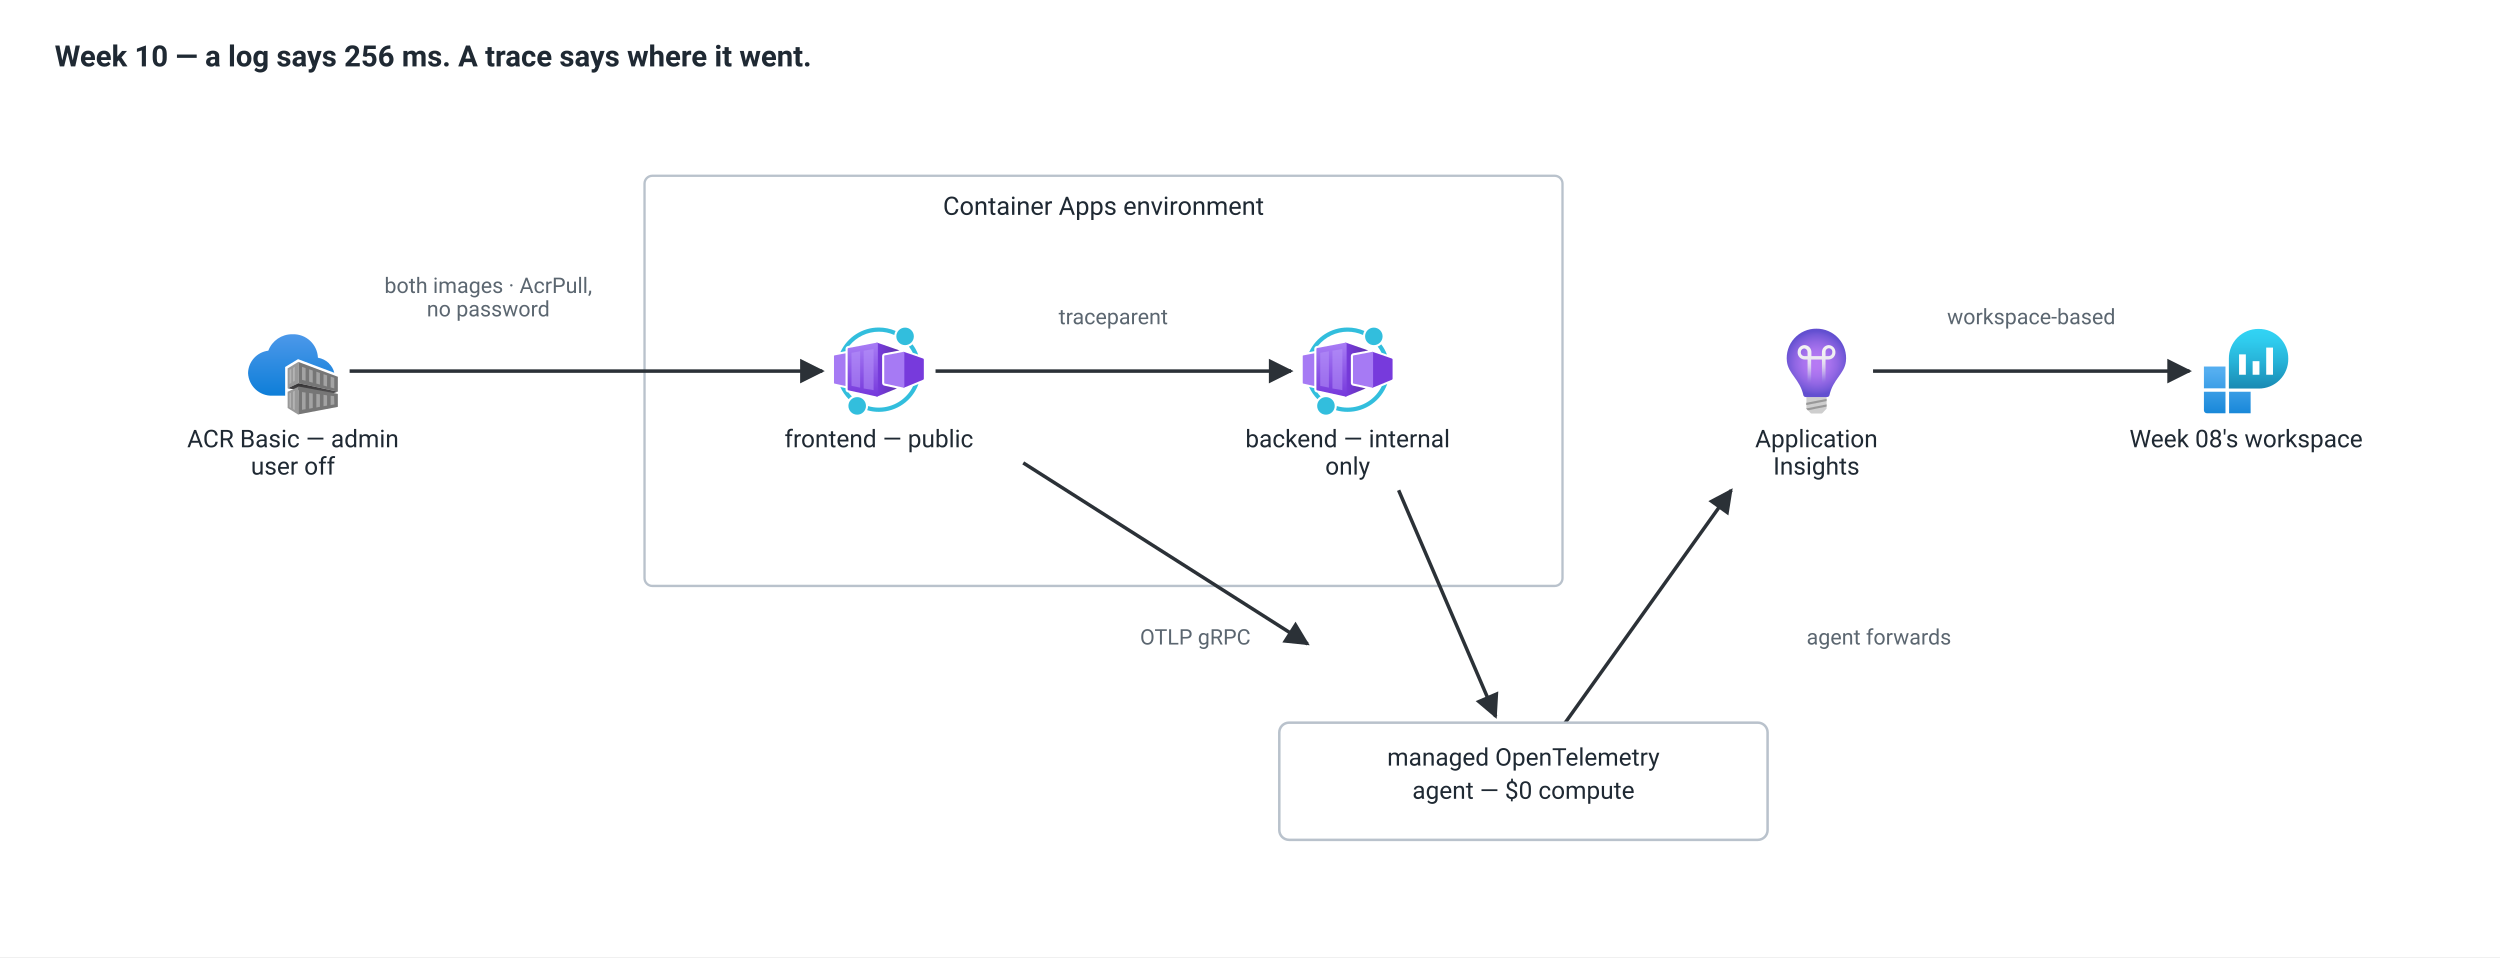
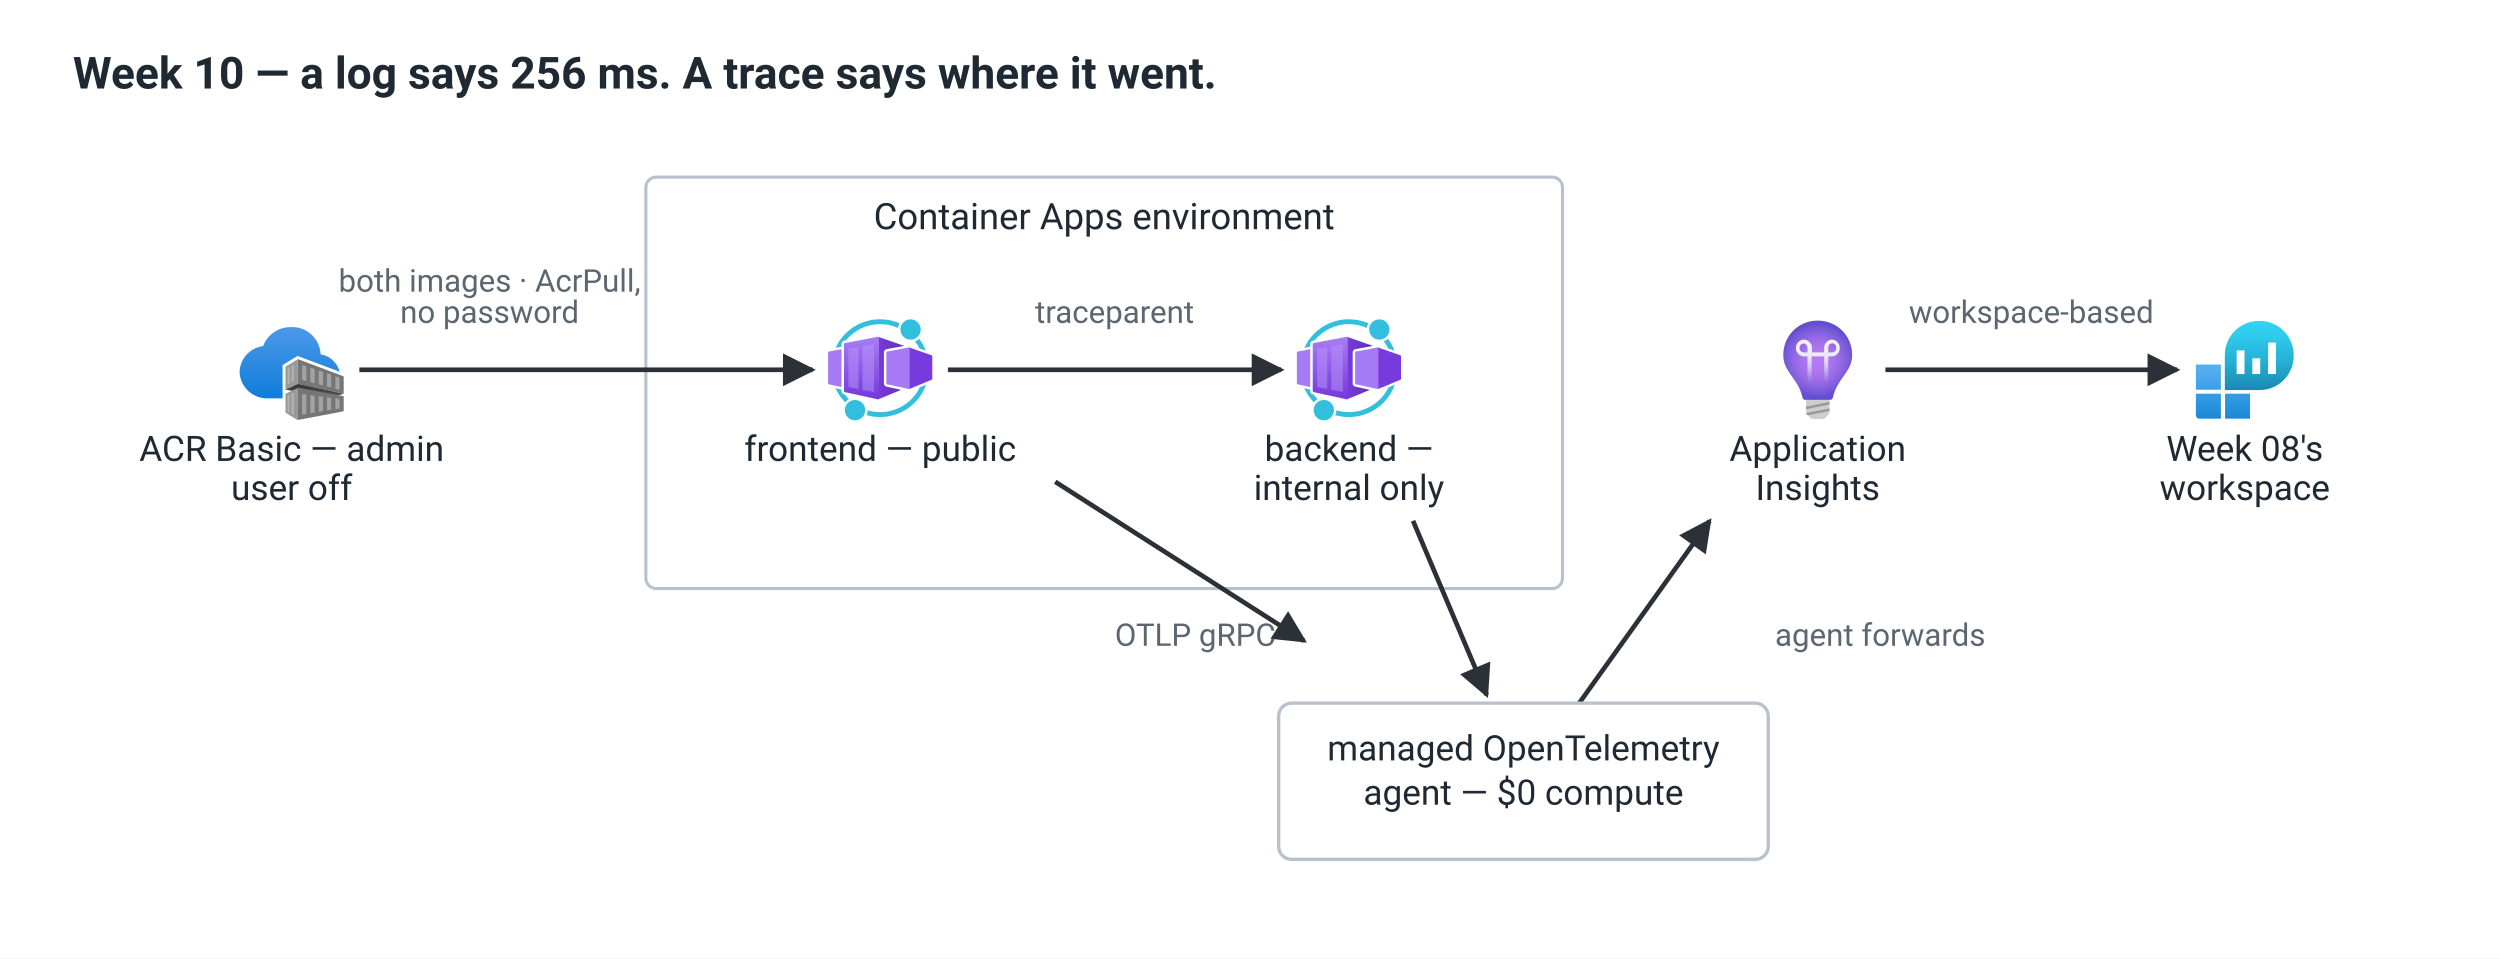
- <svg xmlns="http://www.w3.org/2000/svg" viewBox="0 0 1280 490" width="1280" height="490" role="img" aria-label="Architecture diagram. Both container images are pulled from a Basic container registry using a user-assigned managed identity holding AcrPull, with the registry admin user disabled, so no password exists in the pull path. Inside the Container Apps environment a public frontend calls an internal-only backend, passing a traceparent header so the two spans belong to one trace. Both apps export spans over OTLP gRPC to the managed OpenTelemetry agent that Azure runs inside the environment at no compute cost. The agent forwards traces and logs to Application Insights, which is workspace-based and stores them in week 08's Log Analytics workspace. Measured: frontend p50 256.4 ms, backend p50 250.8 ms.">
+ <svg xmlns="http://www.w3.org/2000/svg" viewBox="0 0 960 368" width="960" height="368" role="img" aria-label="Architecture diagram. Both container images are pulled from a Basic container registry using a user-assigned managed identity holding AcrPull, with the registry admin user disabled, so no password exists in the pull path. Inside the Container Apps environment a public frontend calls an internal-only backend, passing a traceparent header so the two spans belong to one trace. Both apps export spans over OTLP gRPC to the managed OpenTelemetry agent that Azure runs inside the environment at no compute cost. The agent forwards traces and logs to Application Insights, which is workspace-based and stores them in week 08's Log Analytics workspace. Measured: frontend p50 256.4 ms, backend p50 250.8 ms.">
  <defs>
    <marker id="arw" viewBox="0 0 10 10" refX="9" refY="5" markerWidth="7" markerHeight="7" orient="auto-start-reverse">
      <path d="M0,0 L10,5 L0,10 z" fill="#2b3137" />
    </marker>
  </defs>
-   <rect x="0" y="0" width="1280" height="490" fill="#ffffff" />
-   <text x="28" y="34" font-family="-apple-system, BlinkMacSystemFont, Segoe UI, Roboto, Helvetica, Arial, sans-serif" font-size="15" font-weight="700" fill="#1f2933">Week 10 — a log says 256 ms. A trace says where it went.</text>
-   <rect x="330" y="90" width="470" height="210" rx="4" fill="#ffffff" stroke="#b9c2cc" stroke-width="1.2" />
-   <text x="565.0" y="110" font-family="-apple-system, BlinkMacSystemFont, Segoe UI, Roboto, Helvetica, Arial, sans-serif" font-size="13" fill="#1f2933" text-anchor="middle">Container Apps environment</text>
-   <path d="M179.0,190.0 L421.0,190.0" fill="none" stroke="#2b3137" stroke-width="1.8" marker-end="url(#arw)" />
-   <text x="250" y="150" font-family="-apple-system, BlinkMacSystemFont, Segoe UI, Roboto, Helvetica, Arial, sans-serif" font-size="11" fill="#5b6670" text-anchor="middle">both images · AcrPull,</text>
-   <text x="250" y="162" font-family="-apple-system, BlinkMacSystemFont, Segoe UI, Roboto, Helvetica, Arial, sans-serif" font-size="11" fill="#5b6670" text-anchor="middle">no password</text>
-   <path d="M479.0,190.0 L661.0,190.0" fill="none" stroke="#2b3137" stroke-width="1.8" marker-end="url(#arw)" />
-   <text x="570" y="166" font-family="-apple-system, BlinkMacSystemFont, Segoe UI, Roboto, Helvetica, Arial, sans-serif" font-size="11" fill="#5b6670" text-anchor="middle">traceparent</text>
-   <path d="M523.9,237.0 L669.5,329.7" fill="none" stroke="#2b3137" stroke-width="1.8" marker-end="url(#arw)" />
-   <text x="612" y="330" font-family="-apple-system, BlinkMacSystemFont, Segoe UI, Roboto, Helvetica, Arial, sans-serif" font-size="11" fill="#5b6670" text-anchor="middle">OTLP gRPC</text>
-   <path d="M716.1,251.0 L765.8,366.9" fill="none" stroke="#2b3137" stroke-width="1.8" marker-end="url(#arw)" />
-   <path d="M800.9,370.7 L886.4,251.0" fill="none" stroke="#2b3137" stroke-width="1.8" marker-end="url(#arw)" />
-   <text x="962" y="330" font-family="-apple-system, BlinkMacSystemFont, Segoe UI, Roboto, Helvetica, Arial, sans-serif" font-size="11" fill="#5b6670" text-anchor="middle">agent forwards</text>
-   <path d="M959.0,190.0 L1121.0,190.0" fill="none" stroke="#2b3137" stroke-width="1.8" marker-end="url(#arw)" />
-   <text x="1040" y="166" font-family="-apple-system, BlinkMacSystemFont, Segoe UI, Roboto, Helvetica, Arial, sans-serif" font-size="11" fill="#5b6670" text-anchor="middle">workspace-based</text>
-   <g transform="translate(127.0,167.0) scale(2.555556)">
+   <rect x="0" y="0" width="960" height="368" fill="#ffffff" />
+   <text x="28" y="34" font-family="-apple-system, BlinkMacSystemFont, Segoe UI, Roboto, Helvetica, Arial, sans-serif" font-size="17" font-weight="700" fill="#1f2933">Week 10 — a log says 256 ms. A trace says where it went.</text>
+   <rect x="248" y="68" width="352" height="158" rx="4" fill="#ffffff" stroke="#b9c2cc" stroke-width="1.2" />
+   <text x="424.0" y="88" font-family="-apple-system, BlinkMacSystemFont, Segoe UI, Roboto, Helvetica, Arial, sans-serif" font-size="14" fill="#1f2933" text-anchor="middle">Container Apps environment</text>
+   <path d="M138.0,142.0 L312.0,142.0" fill="none" stroke="#2b3137" stroke-width="1.8" marker-end="url(#arw)" />
+   <text x="188" y="112" font-family="-apple-system, BlinkMacSystemFont, Segoe UI, Roboto, Helvetica, Arial, sans-serif" font-size="12" fill="#5b6670" text-anchor="middle">both images · AcrPull,</text>
+   <text x="188" y="124" font-family="-apple-system, BlinkMacSystemFont, Segoe UI, Roboto, Helvetica, Arial, sans-serif" font-size="12" fill="#5b6670" text-anchor="middle">no password</text>
+   <path d="M364.0,142.0 L492.0,142.0" fill="none" stroke="#2b3137" stroke-width="1.8" marker-end="url(#arw)" />
+   <text x="428" y="124" font-family="-apple-system, BlinkMacSystemFont, Segoe UI, Roboto, Helvetica, Arial, sans-serif" font-size="12" fill="#5b6670" text-anchor="middle">traceparent</text>
+   <path d="M405.2,185.0 L500.8,246.1" fill="none" stroke="#2b3137" stroke-width="1.8" marker-end="url(#arw)" />
+   <text x="459" y="248" font-family="-apple-system, BlinkMacSystemFont, Segoe UI, Roboto, Helvetica, Arial, sans-serif" font-size="12" fill="#5b6670" text-anchor="middle">OTLP gRPC</text>
+   <path d="M542.6,200.0 L570.9,266.9" fill="none" stroke="#2b3137" stroke-width="1.8" marker-end="url(#arw)" />
+   <path d="M605.9,270.7 L656.5,200.0" fill="none" stroke="#2b3137" stroke-width="1.8" marker-end="url(#arw)" />
+   <text x="722" y="248" font-family="-apple-system, BlinkMacSystemFont, Segoe UI, Roboto, Helvetica, Arial, sans-serif" font-size="12" fill="#5b6670" text-anchor="middle">agent forwards</text>
+   <path d="M724.0,142.0 L836.0,142.0" fill="none" stroke="#2b3137" stroke-width="1.8" marker-end="url(#arw)" />
+   <text x="780" y="124" font-family="-apple-system, BlinkMacSystemFont, Segoe UI, Roboto, Helvetica, Arial, sans-serif" font-size="12" fill="#5b6670" text-anchor="middle">workspace-based</text>
+   <g transform="translate(92.0,122.0) scale(2.222222)">
    <defs>
      <linearGradient id="n0i1" x1="8.637" y1="-1.991" x2="8.637" y2="16.739" gradientUnits="userSpaceOnUse">
        <stop offset="0" stop-color="#5ea0ef" />
        <stop offset="1" stop-color="#0078d4" />
      </linearGradient>
      <linearGradient id="n0i4" x1="12.96" y1="8.561" x2="12.96" y2="6.141" gradientTransform="matrix(1, 0, 0, -1, 0, 20)" gradientUnits="userSpaceOnUse">
        <stop offset="0" stop-color="#333132" />
        <stop offset="1" stop-color="#5b5a5c" />
      </linearGradient>
    </defs>
    <path d="M7.43,8.178l2.589-1.573,7.255,2.731A3.664,3.664,0,0,0,16.23,7.49l-.01-.05A4.194,4.194,0,0,0,14,6.32a4.91,4.91,0,0,0-5.1-4.7A5.071,5.071,0,0,0,4.06,4.91,4.621,4.621,0,0,0,0,9.39a4.73,4.73,0,0,0,4.89,4.54H7.43Z" fill="url(#n0i1)" />
    <polygon points="10.07 7.159 10.08 11.439 17.99 13.119 17.99 10.139 10.07 7.159" fill="#767676" />
    <polyline points="10.07 7.159 7.93 8.459 7.93 12.439 10.08 11.439" fill="#999" />
    <polygon points="13.68 11.499 14.4 11.699 14.4 9.369 13.68 9.119 13.68 11.499" fill="#a3a3a3" />
    <polygon points="12.96 8.889 12.24 8.629 12.24 11.119 12.96 11.319 12.96 8.889" fill="#a3a3a3" />
    <polygon points="15.12 11.889 15.82 12.079 15.84 9.859 15.12 9.619 15.12 11.889" fill="#a3a3a3" />
    <polygon points="10.81 10.749 11.53 10.929 11.53 8.399 10.81 8.159 10.81 10.749" fill="#a3a3a3" />
    <polygon points="17.27 10.349 16.55 10.099 16.55 12.269 17.27 12.469 17.27 10.349" fill="#a3a3a3" />
    <path id="n0i3" d="M8.66,11.369l-.36.21V8.749l.36-.19Zm.71-3.22L9,8.389v2.75l.37-.2Z" fill="#b3b3b3" />
    <polygon points="17.99 13.119 15.83 13.859 7.93 12.439 10.08 11.439 17.99 13.119" fill="url(#n0i4)" />
    <polygon points="17.99 16.169 10.04 17.679 10.08 12.089 17.99 13.559 17.99 16.169" fill="#767676" />
    <polygon points="10.81 16.759 10.81 13.209 11.53 13.299 11.53 16.639 10.81 16.759" fill="#a3a3a3" />
    <polygon points="12.96 16.399 12.24 16.529 12.24 13.389 12.96 13.499 12.96 16.399 12.96 16.399" fill="#a3a3a3" />
    <polygon points="13.68 16.289 13.68 13.569 14.4 13.659 14.4 16.159 13.68 16.289" fill="#a3a3a3" />
    <polygon points="15.83 15.909 15.12 16.039 15.12 13.749 15.83 13.859 15.83 15.909" fill="#a3a3a3" />
    <polygon points="17.29 15.679 16.55 15.809 16.55 13.929 17.24 14.019 17.29 15.679" fill="#a3a3a3" />
    <path id="n0i0" d="M7.93,16.4v-3.26l2.16-1v5.6Z" fill="#999" />
    <path id="n0i2" d="M8.61,16.389l-.32-.16v-2.76l.32-.15Zm.77-3.45-.38.19v3.48l.37.19v-3.86Z" fill="#b3b3b3" />
  </g>
-   <text x="150" y="229.0" font-family="-apple-system, BlinkMacSystemFont, Segoe UI, Roboto, Helvetica, Arial, sans-serif" font-size="12.5" fill="#1f2933" text-anchor="middle">ACR Basic — admin</text>
-   <text x="150" y="243.0" font-family="-apple-system, BlinkMacSystemFont, Segoe UI, Roboto, Helvetica, Arial, sans-serif" font-size="12.5" fill="#1f2933" text-anchor="middle">user off</text>
-   <g transform="translate(427.0,167.0) scale(2.555556)">
+   <text x="112" y="177.0" font-family="-apple-system, BlinkMacSystemFont, Segoe UI, Roboto, Helvetica, Arial, sans-serif" font-size="13.5" fill="#1f2933" text-anchor="middle">ACR Basic — admin</text>
+   <text x="112" y="192.0" font-family="-apple-system, BlinkMacSystemFont, Segoe UI, Roboto, Helvetica, Arial, sans-serif" font-size="13.5" fill="#1f2933" text-anchor="middle">user off</text>
+   <g transform="translate(318.0,122.0) scale(2.222222)">
    <defs>
      <linearGradient id="n1i1" x1="8.798" y1="8.703" x2="14.683" y2="8.703" gradientUnits="userSpaceOnUse">
        <stop offset="0.001" stop-color="#773adc" />
        <stop offset="1" stop-color="#552f99" />
      </linearGradient>
      <linearGradient id="n1i2" x1="5.764" y1="3.777" x2="5.764" y2="13.78" gradientUnits="userSpaceOnUse">
        <stop offset="0" stop-color="#a67af4" />
        <stop offset="0.999" stop-color="#773adc" />
      </linearGradient>
    </defs>
    <g id="n1i3">
      <g>
        <g>
          <g>
            <path d="M16.932,11.578a8.448,8.448,0,0,1-7.95,5.59,8.15,8.15,0,0,1-2.33-.33,2.133,2.133,0,0,0,.18-.83c.01,0,.03.01.04.01a7.422,7.422,0,0,0,2.11.3,7.646,7.646,0,0,0,6.85-4.28l.01-.01Z" fill="#32bedd" />
            <path d="M3.582,14.068a2.025,2.025,0,0,0-.64.56,8.6,8.6,0,0,1-1.67-2.44l1.04.23v.26a.6.6,0,0,0,.47.59l.14.03a6.136,6.136,0,0,0,.62.73Z" fill="#32bedd" />
            <path d="M12.352.958a2.28,2.28,0,0,0-.27.81c-.02-.01-.05-.02-.07-.03a7.479,7.479,0,0,0-3.03-.63,7.643,7.643,0,0,0-5.9,2.8l-.29.06a.6.6,0,0,0-.48.58v.46l-1.02.19A8.454,8.454,0,0,1,8.982.268,8.6,8.6,0,0,1,12.352.958Z" fill="#32bedd" />
            <path d="M16.872,5.7l-1.09-.38a6.6,6.6,0,0,0-.72-1.16c-.02-.03-.04-.05-.05-.07a2.083,2.083,0,0,0,.72-.45A7.81,7.81,0,0,1,16.872,5.7Z" fill="#32bedd" />
            <path d="M10.072,11.908l2.54.56L8.672,14.1c-.02,0-.03.01-.05.01a.154.154,0,0,1-.15-.15V3.448a.154.154,0,0,1,.15-.15.09.09,0,0,1,.05.01l4.46,1.56-3.05.57a.565.565,0,0,0-.44.54v5.4A.537.537,0,0,0,10.072,11.908Z" fill="#fff" />
            <g>
              <g id="n1i4">
                <path d="M1.1,5.668l1.21-.23v6.55l-1.23-.27-.99-.22a.111.111,0,0,1-.09-.12v-5.4a.12.12,0,0,1,.09-.12Z" fill="#a67af4" />
              </g>
              <g>
                <g id="n1i0">
                  <g>
                    <path d="M10.072,11.908l2.54.56L8.672,14.1c-.02,0-.03.01-.05.01a.154.154,0,0,1-.15-.15V3.448a.154.154,0,0,1,.15-.15.09.09,0,0,1,.05.01l4.46,1.56-3.05.57a.565.565,0,0,0-.44.54v5.4A.537.537,0,0,0,10.072,11.908Z" fill="url(#n1i1)" />
                    <path d="M8.586,3.3,2.878,4.378a.177.177,0,0,0-.14.175V12.68a.177.177,0,0,0,.137.174L8.581,14.1a.176.176,0,0,0,.21-.174V3.478A.175.175,0,0,0,8.619,3.3Z" fill="url(#n1i2)" />
                  </g>
                </g>
                <polygon points="5.948 4.921 5.948 12.483 7.934 12.814 7.934 4.564 5.948 4.921" fill="#b796f9" opacity="0.5" />
                <polygon points="3.509 5.329 3.509 11.954 5.238 12.317 5.238 5.031 3.509 5.329" fill="#b796f9" opacity="0.5" />
              </g>
            </g>
          </g>
          <path d="M16,2.048a1.755,1.755,0,1,1-1.76-1.76A1.756,1.756,0,0,1,16,2.048Z" fill="#32bedd" />
          <circle cx="4.65" cy="15.973" r="1.759" fill="#32bedd" />
        </g>
        <path d="M18,6.689v3.844a.222.222,0,0,1-.133.2l-.766.316-3.07,1.268-.011,0a.126.126,0,0,1-.038,0,.1.1,0,0,1-.1-.1V5.234a.1.1,0,0,1,.054-.088l0,0,.019,0a.031.031,0,0,1,.019,0,.055.055,0,0,1,.034.008l.011,0,.012,0L17.05,6.2l.8.282A.213.213,0,0,1,18,6.689Z" fill="#773adc" />
        <path d="M13.959,5.14l-3.8.715a.118.118,0,0,0-.093.117v5.409a.118.118,0,0,0,.091.116l3.8.831a.115.115,0,0,0,.137-.09.109.109,0,0,0,0-.026V5.256a.117.117,0,0,0-.115-.118A.082.082,0,0,0,13.959,5.14Z" fill="#a67af4" />
      </g>
    </g>
  </g>
-   <text x="450" y="229.0" font-family="-apple-system, BlinkMacSystemFont, Segoe UI, Roboto, Helvetica, Arial, sans-serif" font-size="12.5" fill="#1f2933" text-anchor="middle">frontend — public</text>
-   <g transform="translate(667.0,167.0) scale(2.555556)">
+   <text x="338" y="177.0" font-family="-apple-system, BlinkMacSystemFont, Segoe UI, Roboto, Helvetica, Arial, sans-serif" font-size="13.5" fill="#1f2933" text-anchor="middle">frontend — public</text>
+   <g transform="translate(498.0,122.0) scale(2.222222)">
    <defs>
      <linearGradient id="n2i1" x1="8.798" y1="8.703" x2="14.683" y2="8.703" gradientUnits="userSpaceOnUse">
        <stop offset="0.001" stop-color="#773adc" />
        <stop offset="1" stop-color="#552f99" />
      </linearGradient>
      <linearGradient id="n2i2" x1="5.764" y1="3.777" x2="5.764" y2="13.78" gradientUnits="userSpaceOnUse">
        <stop offset="0" stop-color="#a67af4" />
        <stop offset="0.999" stop-color="#773adc" />
      </linearGradient>
    </defs>
    <g id="n2i3">
      <g>
        <g>
          <g>
            <path d="M16.932,11.578a8.448,8.448,0,0,1-7.95,5.59,8.15,8.15,0,0,1-2.33-.33,2.133,2.133,0,0,0,.18-.83c.01,0,.03.01.04.01a7.422,7.422,0,0,0,2.11.3,7.646,7.646,0,0,0,6.85-4.28l.01-.01Z" fill="#32bedd" />
            <path d="M3.582,14.068a2.025,2.025,0,0,0-.64.56,8.6,8.6,0,0,1-1.67-2.44l1.04.23v.26a.6.6,0,0,0,.47.59l.14.03a6.136,6.136,0,0,0,.62.73Z" fill="#32bedd" />
            <path d="M12.352.958a2.28,2.28,0,0,0-.27.81c-.02-.01-.05-.02-.07-.03a7.479,7.479,0,0,0-3.03-.63,7.643,7.643,0,0,0-5.9,2.8l-.29.06a.6.6,0,0,0-.48.58v.46l-1.02.19A8.454,8.454,0,0,1,8.982.268,8.6,8.6,0,0,1,12.352.958Z" fill="#32bedd" />
            <path d="M16.872,5.7l-1.09-.38a6.6,6.6,0,0,0-.72-1.16c-.02-.03-.04-.05-.05-.07a2.083,2.083,0,0,0,.72-.45A7.81,7.81,0,0,1,16.872,5.7Z" fill="#32bedd" />
            <path d="M10.072,11.908l2.54.56L8.672,14.1c-.02,0-.03.01-.05.01a.154.154,0,0,1-.15-.15V3.448a.154.154,0,0,1,.15-.15.09.09,0,0,1,.05.01l4.46,1.56-3.05.57a.565.565,0,0,0-.44.54v5.4A.537.537,0,0,0,10.072,11.908Z" fill="#fff" />
            <g>
              <g id="n2i4">
                <path d="M1.1,5.668l1.21-.23v6.55l-1.23-.27-.99-.22a.111.111,0,0,1-.09-.12v-5.4a.12.12,0,0,1,.09-.12Z" fill="#a67af4" />
              </g>
              <g>
                <g id="n2i0">
                  <g>
                    <path d="M10.072,11.908l2.54.56L8.672,14.1c-.02,0-.03.01-.05.01a.154.154,0,0,1-.15-.15V3.448a.154.154,0,0,1,.15-.15.09.09,0,0,1,.05.01l4.46,1.56-3.05.57a.565.565,0,0,0-.44.54v5.4A.537.537,0,0,0,10.072,11.908Z" fill="url(#n2i1)" />
                    <path d="M8.586,3.3,2.878,4.378a.177.177,0,0,0-.14.175V12.68a.177.177,0,0,0,.137.174L8.581,14.1a.176.176,0,0,0,.21-.174V3.478A.175.175,0,0,0,8.619,3.3Z" fill="url(#n2i2)" />
                  </g>
                </g>
                <polygon points="5.948 4.921 5.948 12.483 7.934 12.814 7.934 4.564 5.948 4.921" fill="#b796f9" opacity="0.5" />
                <polygon points="3.509 5.329 3.509 11.954 5.238 12.317 5.238 5.031 3.509 5.329" fill="#b796f9" opacity="0.5" />
              </g>
            </g>
          </g>
          <path d="M16,2.048a1.755,1.755,0,1,1-1.76-1.76A1.756,1.756,0,0,1,16,2.048Z" fill="#32bedd" />
          <circle cx="4.65" cy="15.973" r="1.759" fill="#32bedd" />
        </g>
        <path d="M18,6.689v3.844a.222.222,0,0,1-.133.2l-.766.316-3.07,1.268-.011,0a.126.126,0,0,1-.038,0,.1.1,0,0,1-.1-.1V5.234a.1.1,0,0,1,.054-.088l0,0,.019,0a.031.031,0,0,1,.019,0,.055.055,0,0,1,.034.008l.011,0,.012,0L17.05,6.2l.8.282A.213.213,0,0,1,18,6.689Z" fill="#773adc" />
        <path d="M13.959,5.14l-3.8.715a.118.118,0,0,0-.093.117v5.409a.118.118,0,0,0,.091.116l3.8.831a.115.115,0,0,0,.137-.09.109.109,0,0,0,0-.026V5.256a.117.117,0,0,0-.115-.118A.082.082,0,0,0,13.959,5.14Z" fill="#a67af4" />
      </g>
    </g>
  </g>
-   <text x="690" y="229.0" font-family="-apple-system, BlinkMacSystemFont, Segoe UI, Roboto, Helvetica, Arial, sans-serif" font-size="12.5" fill="#1f2933" text-anchor="middle">backend — internal</text>
-   <text x="690" y="243.0" font-family="-apple-system, BlinkMacSystemFont, Segoe UI, Roboto, Helvetica, Arial, sans-serif" font-size="12.5" fill="#1f2933" text-anchor="middle">only</text>
-   <rect x="655.0" y="370.0" width="250" height="60" rx="5" fill="#ffffff" stroke="#b9c2cc" stroke-width="1.3" />
-   <text x="780" y="392.0" font-family="-apple-system, BlinkMacSystemFont, Segoe UI, Roboto, Helvetica, Arial, sans-serif" font-size="12.5" fill="#1f2933" text-anchor="middle">managed OpenTelemetry</text>
-   <text x="780" y="409.0" font-family="-apple-system, BlinkMacSystemFont, Segoe UI, Roboto, Helvetica, Arial, sans-serif" font-size="12.5" fill="#1f2933" text-anchor="middle">agent — $0 compute</text>
-   <g transform="translate(907.0,167.0) scale(2.555556)">
+   <text x="518" y="177.0" font-family="-apple-system, BlinkMacSystemFont, Segoe UI, Roboto, Helvetica, Arial, sans-serif" font-size="13.5" fill="#1f2933" text-anchor="middle">backend —</text>
+   <text x="518" y="192.0" font-family="-apple-system, BlinkMacSystemFont, Segoe UI, Roboto, Helvetica, Arial, sans-serif" font-size="13.5" fill="#1f2933" text-anchor="middle">internal only</text>
+   <rect x="491.0" y="270.0" width="188" height="60" rx="5" fill="#ffffff" stroke="#b9c2cc" stroke-width="1.3" />
+   <text x="585" y="292.0" font-family="-apple-system, BlinkMacSystemFont, Segoe UI, Roboto, Helvetica, Arial, sans-serif" font-size="13.5" fill="#1f2933" text-anchor="middle">managed OpenTelemetry</text>
+   <text x="585" y="309.0" font-family="-apple-system, BlinkMacSystemFont, Segoe UI, Roboto, Helvetica, Arial, sans-serif" font-size="13.5" fill="#1f2933" text-anchor="middle">agent — $0 compute</text>
+   <g transform="translate(678.0,122.0) scale(2.222222)">
    <defs>
      <radialGradient id="n4i0" cx="9" cy="7.35" r="6.42" gradientUnits="userSpaceOnUse">
        <stop offset="0" stop-color="#b77af4" />
        <stop offset="0.21" stop-color="#b378f2" />
        <stop offset="0.43" stop-color="#a672ed" />
        <stop offset="0.65" stop-color="#9267e4" />
        <stop offset="0.88" stop-color="#7559d8" />
        <stop offset="1" stop-color="#624fd0" />
      </radialGradient>
      <linearGradient id="n4i1" x1="9.02" y1="3.91" x2="9.08" y2="11.49" gradientUnits="userSpaceOnUse">
        <stop offset="0" stop-color="#f2f2f2" />
        <stop offset="0.23" stop-color="#f1f1f2" stop-opacity="0.99" />
        <stop offset="0.37" stop-color="#ededf1" stop-opacity="0.95" />
        <stop offset="0.48" stop-color="#e7e5f0" stop-opacity="0.89" />
        <stop offset="0.58" stop-color="#dedbee" stop-opacity="0.81" />
        <stop offset="0.67" stop-color="#d3ceeb" stop-opacity="0.7" />
        <stop offset="0.76" stop-color="#c4bee8" stop-opacity="0.57" />
        <stop offset="0.84" stop-color="#b4abe5" stop-opacity="0.41" />
        <stop offset="0.92" stop-color="#a095e1" stop-opacity="0.22" />
        <stop offset="0.99" stop-color="#8b7ddc" stop-opacity="0.02" />
        <stop offset="1" stop-color="#897bdc" stop-opacity="0" />
      </linearGradient>
    </defs>
    <path d="M10.23,17.39l.81-.87V14.2H7v2.32l.81.87A.32.32,0,0,0,8,17.5h2A.32.32,0,0,0,10.23,17.39Z" fill="#cecece" />
    <path d="M9,.5A5.89,5.89,0,0,0,3.09,7.07c.27,2.47,2.62,3.62,3.29,6.75a.49.49,0,0,0,.47.38h4.3a.49.49,0,0,0,.47-.38c.67-3.13,3-4.28,3.29-6.75A5.89,5.89,0,0,0,9,.5ZM7,14.2" fill="url(#n4i0)" />
    <path d="M11.46,3.79a1.4,1.4,0,0,0-1.35,1.44V6H8V5.23A1.41,1.41,0,0,0,6.59,3.79,1.4,1.4,0,0,0,5.24,5.23,1.41,1.41,0,0,0,6.59,6.68h.64v6a.36.36,0,0,0,.72,0v-6h2.16v6a.36.36,0,1,0,.72,0v-6h.63a1.4,1.4,0,0,0,1.35-1.45A1.4,1.4,0,0,0,11.46,3.79ZM7.23,6H6.55a.74.74,0,0,1-.68-.77.74.74,0,0,1,.68-.77.74.74,0,0,1,.68.77Zm4.28,0h-.68V5.19a.68.68,0,1,1,1.35,0A.73.73,0,0,1,11.51,6Z" fill="url(#n4i1)" />
    <polygon points="6.96 15.8 11.04 15.01 11.04 14.56 6.96 15.36 6.96 15.8" fill="#999" />
    <polygon points="11.04 16.11 11.04 15.67 6.96 16.48 6.96 16.52 7.27 16.86 11.04 16.11" fill="#999" />
  </g>
-   <text x="930" y="229.0" font-family="-apple-system, BlinkMacSystemFont, Segoe UI, Roboto, Helvetica, Arial, sans-serif" font-size="12.5" fill="#1f2933" text-anchor="middle">Application</text>
-   <text x="930" y="243.0" font-family="-apple-system, BlinkMacSystemFont, Segoe UI, Roboto, Helvetica, Arial, sans-serif" font-size="12.5" fill="#1f2933" text-anchor="middle">Insights</text>
-   <g transform="translate(1127.0,167.0) scale(2.555556)">
+   <text x="698" y="177.0" font-family="-apple-system, BlinkMacSystemFont, Segoe UI, Roboto, Helvetica, Arial, sans-serif" font-size="13.5" fill="#1f2933" text-anchor="middle">Application</text>
+   <text x="698" y="192.0" font-family="-apple-system, BlinkMacSystemFont, Segoe UI, Roboto, Helvetica, Arial, sans-serif" font-size="13.5" fill="#1f2933" text-anchor="middle">Insights</text>
+   <g transform="translate(842.0,122.0) scale(2.222222)">
    <defs>
      <linearGradient id="n5i0" x1="5.23" y1="17.45" x2="5.23" y2="8.09" gradientUnits="userSpaceOnUse">
        <stop offset="0" stop-color="#1988d9" />
        <stop offset="0.9" stop-color="#54aef0" />
      </linearGradient>
      <linearGradient id="n5i1" x1="11.5" y1="12.45" x2="11.5" y2="0.55" gradientUnits="userSpaceOnUse">
        <stop offset="0" stop-color="#198ab3" />
        <stop offset="0.01" stop-color="#198bb4" />
        <stop offset="0.44" stop-color="#27b2d7" />
        <stop offset="0.79" stop-color="#2fcbed" />
        <stop offset="1" stop-color="#32d4f5" />
      </linearGradient>
    </defs>
    <path d="M5.59,13.13H9.91v4.32H5.59ZM1.15,17.45H4.87V13.13H.55v3.72A.6.6,0,0,0,1.15,17.45Zm-.6-5H4.87V8.09H.55Z" fill="url(#n5i0)" />
    <path d="M11.5.55a5.89,5.89,0,0,1,5.95,6,5.89,5.89,0,0,1-5.95,5.95H5.55V6.5A5.89,5.89,0,0,1,11.5.55Z" fill-rule="evenodd" fill="url(#n5i1)" />
    <rect x="7.59" y="5.65" width="1.36" height="4.08" fill="#fff" />
    <rect x="10.31" y="7.01" width="1.36" height="2.72" fill="#fff" />
    <rect x="13.03" y="4.29" width="1.36" height="5.44" fill="#fff" />
  </g>
-   <text x="1150" y="229.0" font-family="-apple-system, BlinkMacSystemFont, Segoe UI, Roboto, Helvetica, Arial, sans-serif" font-size="12.5" fill="#1f2933" text-anchor="middle">Week 08's workspace</text>
+   <text x="862" y="177.0" font-family="-apple-system, BlinkMacSystemFont, Segoe UI, Roboto, Helvetica, Arial, sans-serif" font-size="13.5" fill="#1f2933" text-anchor="middle">Week 08's</text>
+   <text x="862" y="192.0" font-family="-apple-system, BlinkMacSystemFont, Segoe UI, Roboto, Helvetica, Arial, sans-serif" font-size="13.5" fill="#1f2933" text-anchor="middle">workspace</text>
</svg>
